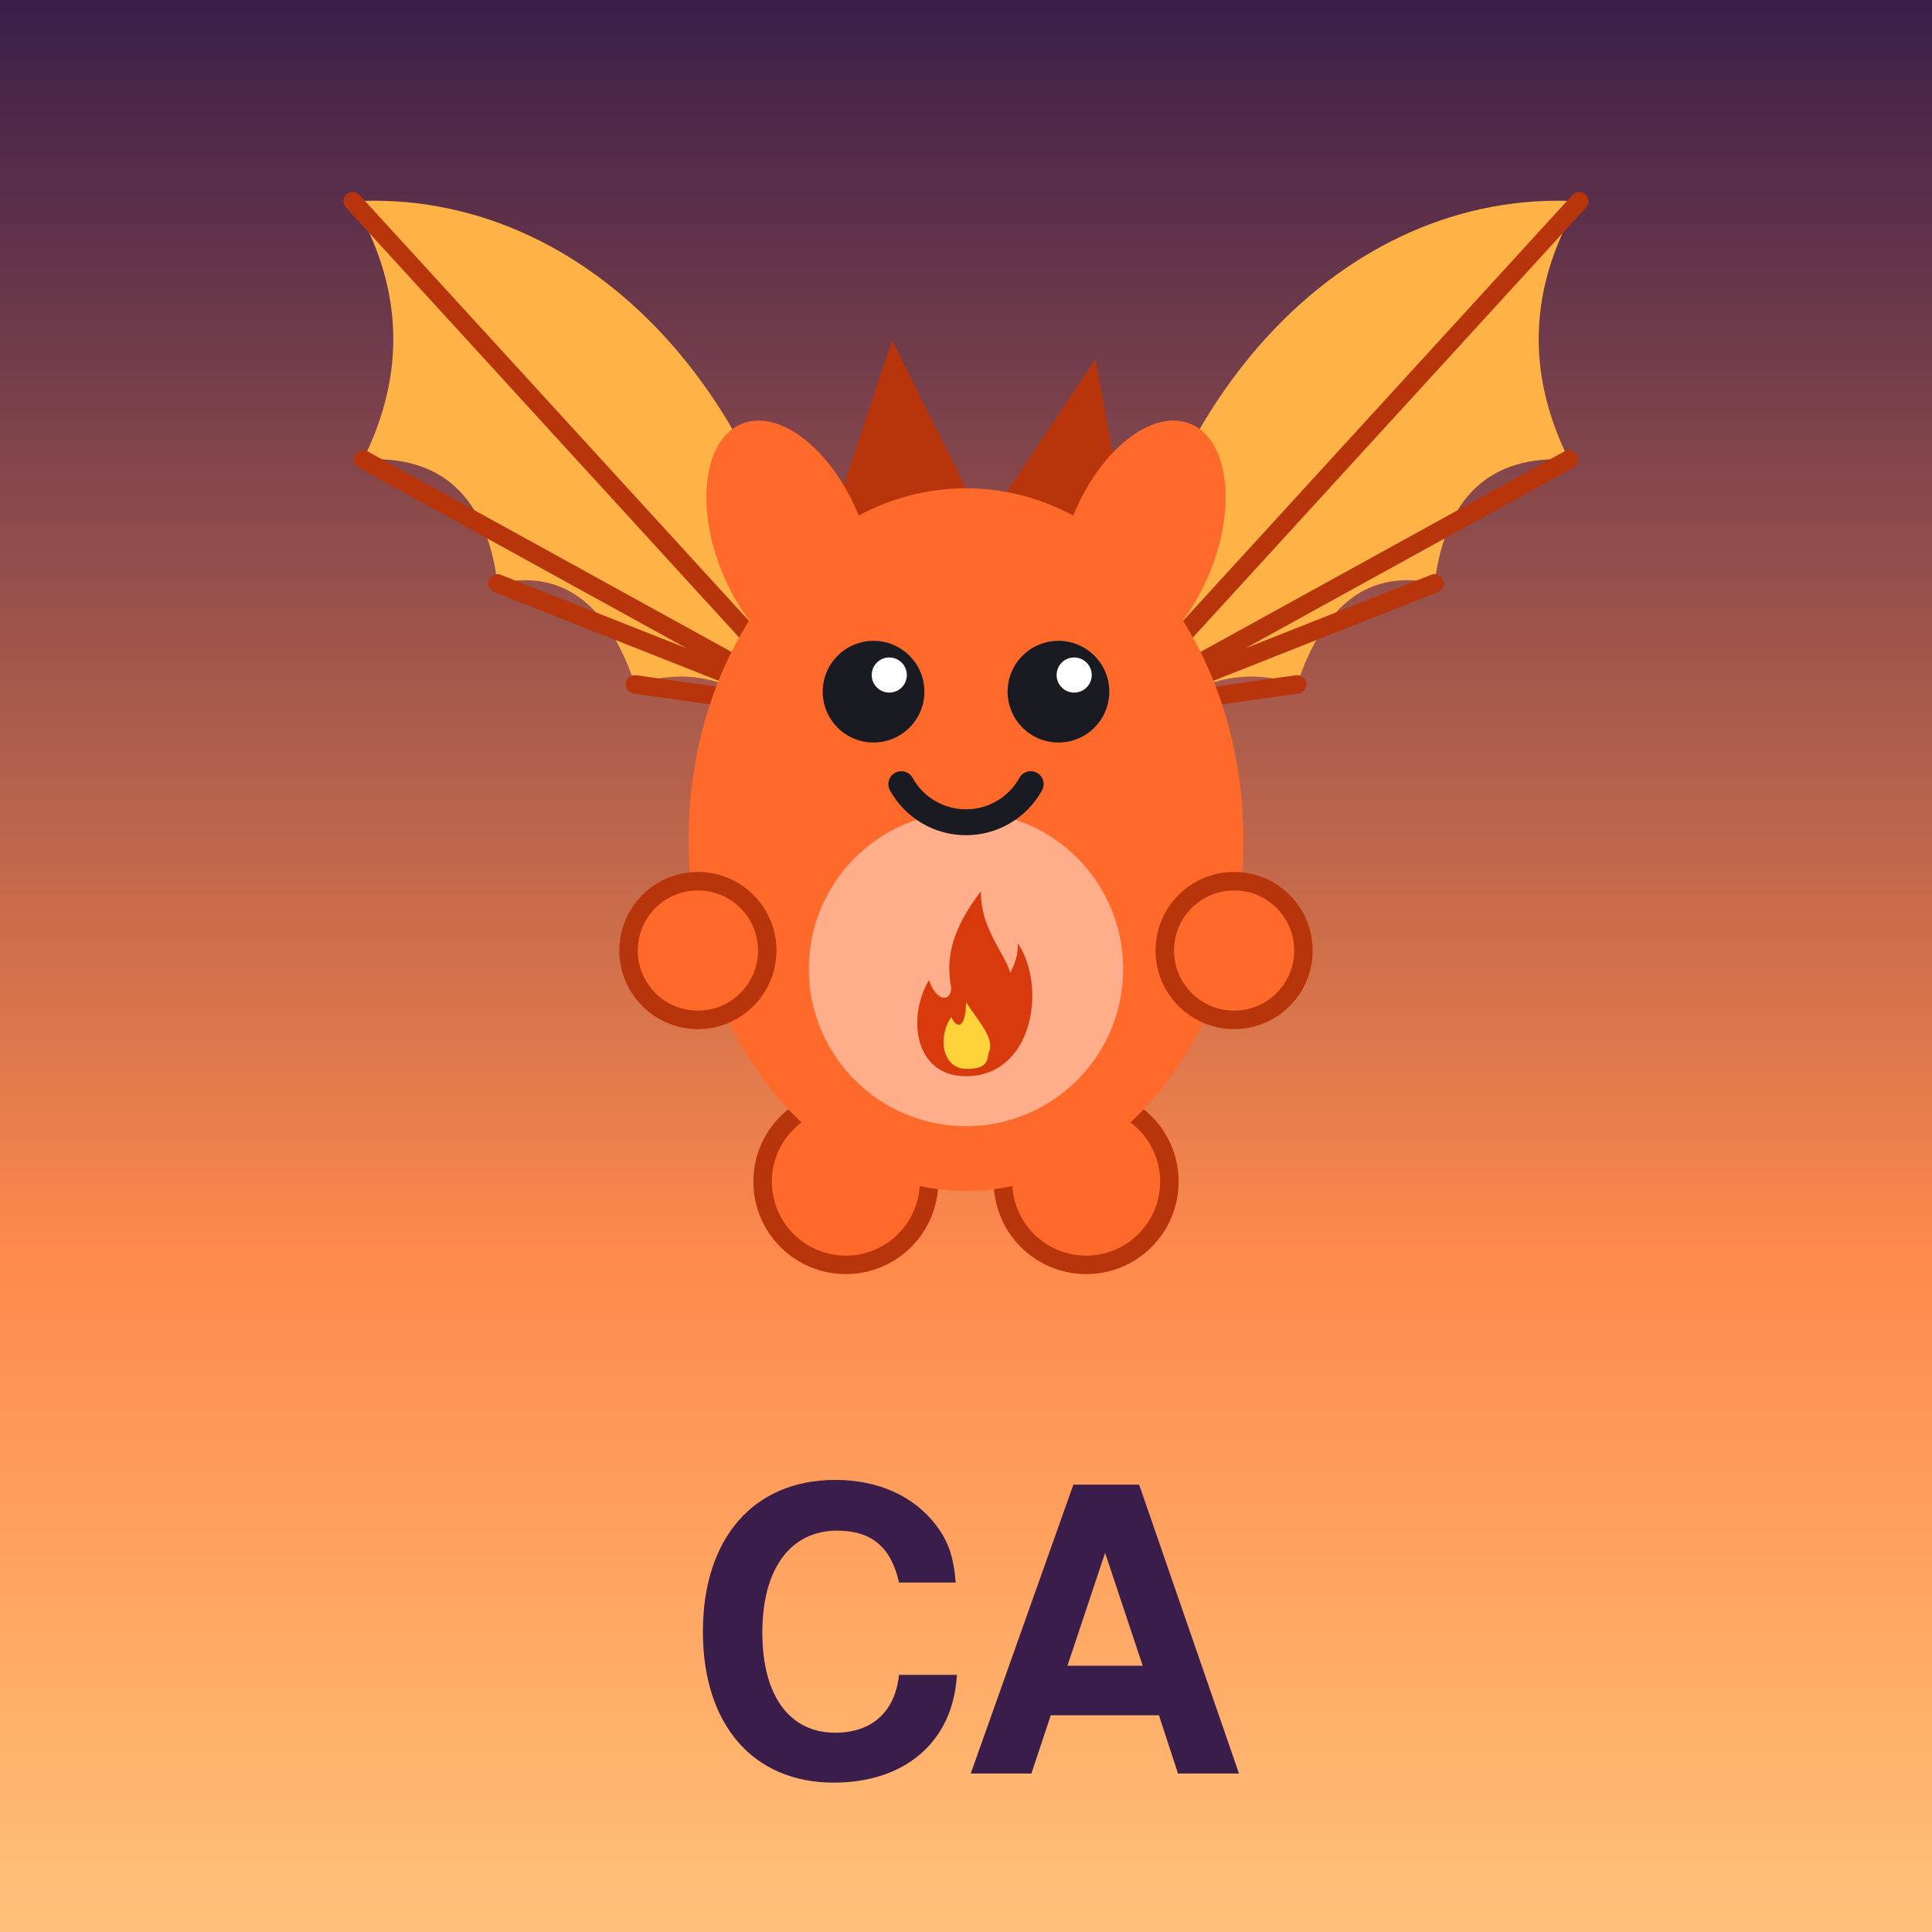
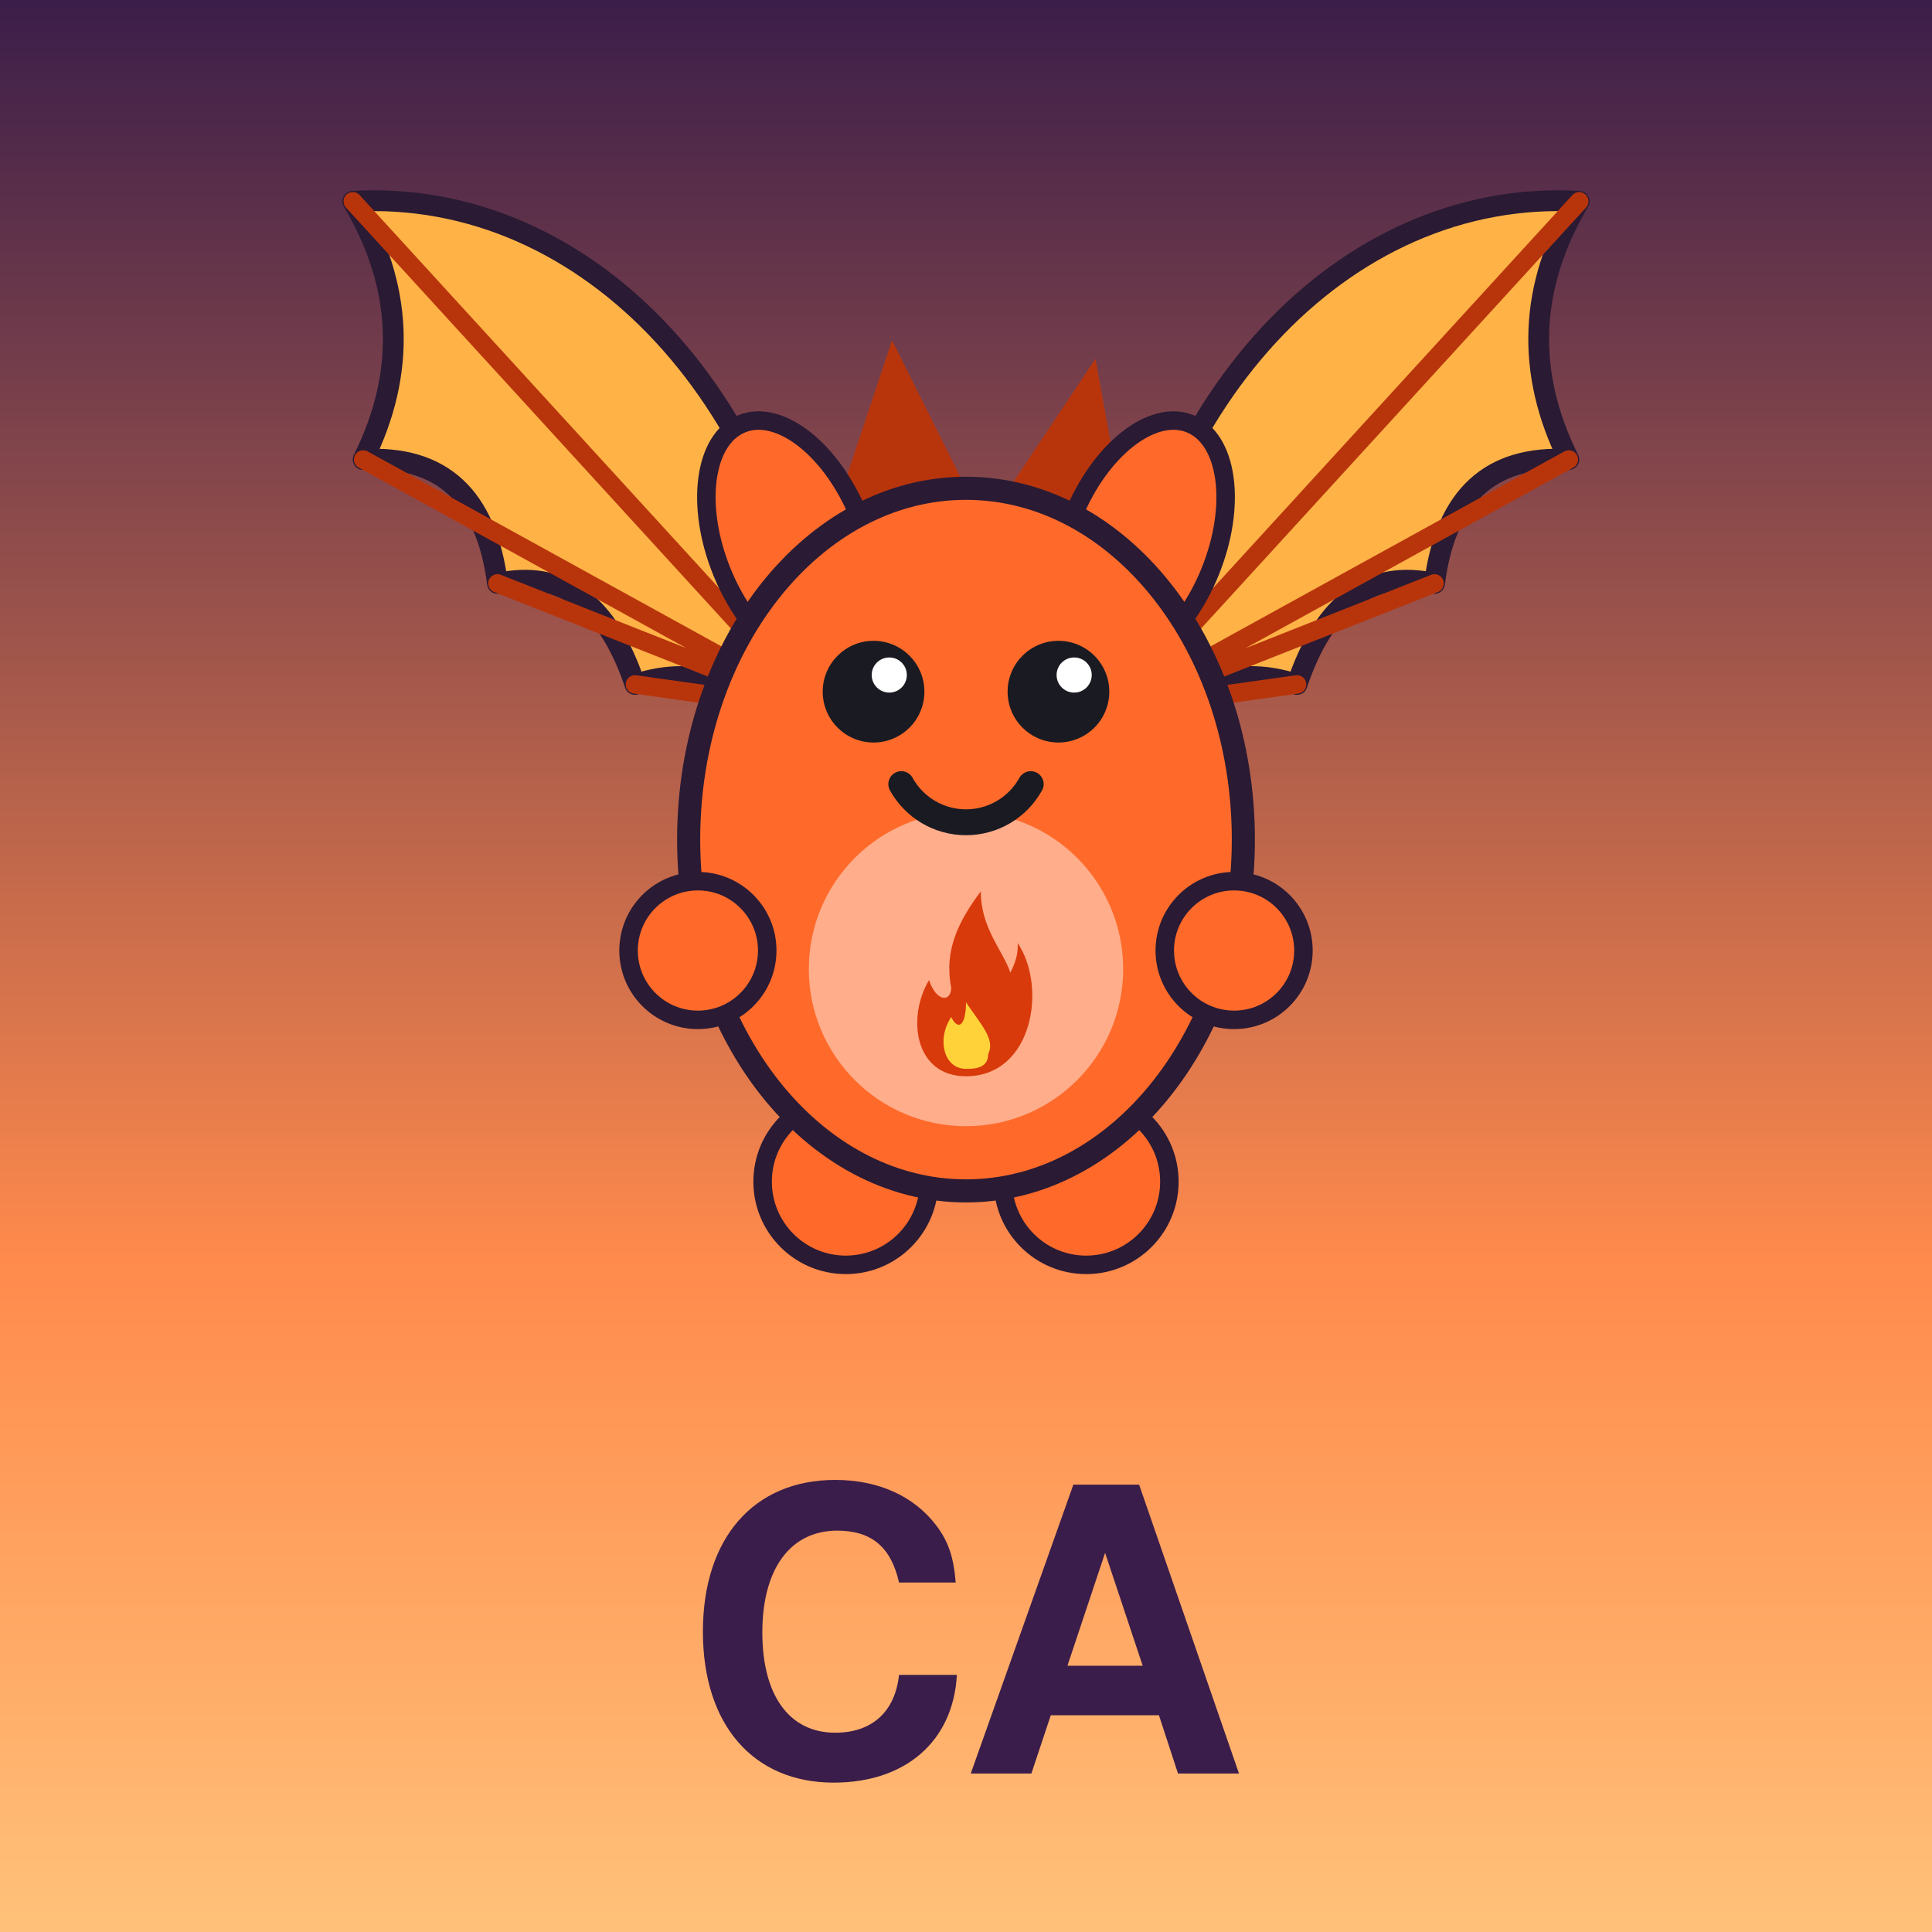
<svg xmlns="http://www.w3.org/2000/svg" viewBox="0 0 1024 1024">
  <defs>
    <linearGradient id="sky" x1="0" y1="0" x2="0" y2="1">
      <stop offset="0" stop-color="#3a1d4a" />
      <stop offset=".65" stop-color="#ff8a4c" />
      <stop offset="1" stop-color="#ffc27a" />
    </linearGradient>
  </defs>
  <rect width="1024" height="1024" fill="url(#sky)" />
  <g transform="translate(512 445) scale(4.9)">
    <g>
      <g id="wing">
-         <path transform="translate(-16 -14) rotate(8) scale(1.25)" d="M0,0 C-6,-26 -26,-42 -46,-38 Q-38,-28 -42,-16 Q-32,-18 -29,-7 Q-21,-10 -16,0 Q-8,-4 0,4 Z" fill="#ffb347" />
+         <path transform="translate(-16 -14) rotate(8) scale(1.25)" d="M0,0 C-6,-26 -26,-42 -46,-38 Q-38,-28 -42,-16 Q-32,-18 -29,-7 Q-21,-10 -16,0 Q-8,-4 0,4 Z" fill="#ffb347" stroke="#2a1a33" stroke-width="1.8" stroke-linejoin="round" />
        <path transform="translate(-16 -14) rotate(8) scale(1.25)" d="M0,0 L-46,-38 M0,0 L-42,-16 M0,0 L-29,-7 M0,0 L-16,0" stroke="#b8350c" stroke-width="1.6" stroke-linecap="round" />
      </g>
      <use href="#wing" transform="scale(-1 1)" />
      <polygon points="-16,-30 -8,-54 2,-34" fill="#b8350c" />
      <polygon points="2,-34 14,-52 18,-30" fill="#b8350c" />
-       <ellipse cx="-19" cy="-32" rx="8" ry="14" transform="rotate(-22 -19 -32)" fill="#ff6a2b" />
-       <ellipse cx="19" cy="-32" rx="8" ry="14" transform="rotate(22 19 -32)" fill="#ff6a2b" />
-       <circle cx="-13" cy="37" r="9" fill="#ff6a2b" stroke="#b8350c" stroke-width="2" />
-       <circle cx="13" cy="37" r="9" fill="#ff6a2b" stroke="#b8350c" stroke-width="2" />
-       <ellipse cx="0" cy="0" rx="30" ry="38" fill="#ff6a2b" />
+       <ellipse cx="-19" cy="-32" rx="8" ry="14" transform="rotate(-22 -19 -32)" fill="#ff6a2b" stroke="#2a1a33" stroke-width="2" />
+       <ellipse cx="19" cy="-32" rx="8" ry="14" transform="rotate(22 19 -32)" fill="#ff6a2b" stroke="#2a1a33" stroke-width="2" />
+       <circle cx="-13" cy="37" r="9" fill="#ff6a2b" stroke="#2a1a33" stroke-width="2" />
+       <circle cx="13" cy="37" r="9" fill="#ff6a2b" stroke="#2a1a33" stroke-width="2" />
+       <ellipse cx="0" cy="0" rx="30" ry="38" fill="#ff6a2b" stroke="#2a1a33" stroke-width="2.5" />
      <ellipse cx="0" cy="14" rx="17" ry="17" fill="#fff" fill-opacity=".45" />
      <g transform="translate(0 16) scale(.8)">
        <path d="M0,12 C-7,12 -8,4 -5,-1 C-4,2 -2,2 -2,0 C-3,-5 -1,-9 2,-13 C2,-8 5,-5 6,-2 C7,-4 7,-5 7,-6 C11,0 9,12 0,12 Z" fill="#d93a0b" />
        <path d="M0,11 C-3,11 -4,7 -2,4 C-1,6 0,5 0,2 C2,5 4,7 3,9 C3,11 1,11 0,11 Z" fill="#ffd23a" />
      </g>
-       <circle cx="-29" cy="12" r="7.5" fill="#ff6a2b" stroke="#b8350c" stroke-width="2" />
-       <circle cx="29" cy="12" r="7.5" fill="#ff6a2b" stroke="#b8350c" stroke-width="2" />
+       <circle cx="-29" cy="12" r="7.5" fill="#ff6a2b" stroke="#2a1a33" stroke-width="2" />
+       <circle cx="29" cy="12" r="7.5" fill="#ff6a2b" stroke="#2a1a33" stroke-width="2" />
      <circle cx="-10" cy="-16" r="5.5" fill="#1a1a22" />
      <circle cx="10" cy="-16" r="5.5" fill="#1a1a22" />
      <circle cx="-8.3" cy="-17.8" r="1.9" fill="#fff" />
      <circle cx="11.7" cy="-17.8" r="1.9" fill="#fff" />
      <path d="M-7,-6 A8,8 0 0 0 7,-6" fill="none" stroke="#1a1a22" stroke-width="2.8" stroke-linecap="round" />
    </g>
  </g>
  <text x="512" y="940" text-anchor="middle" font-family="system-ui, -apple-system, Helvetica, Arial, sans-serif" font-weight="900" font-size="210" fill="#3a1d4a">CA</text>
</svg>
